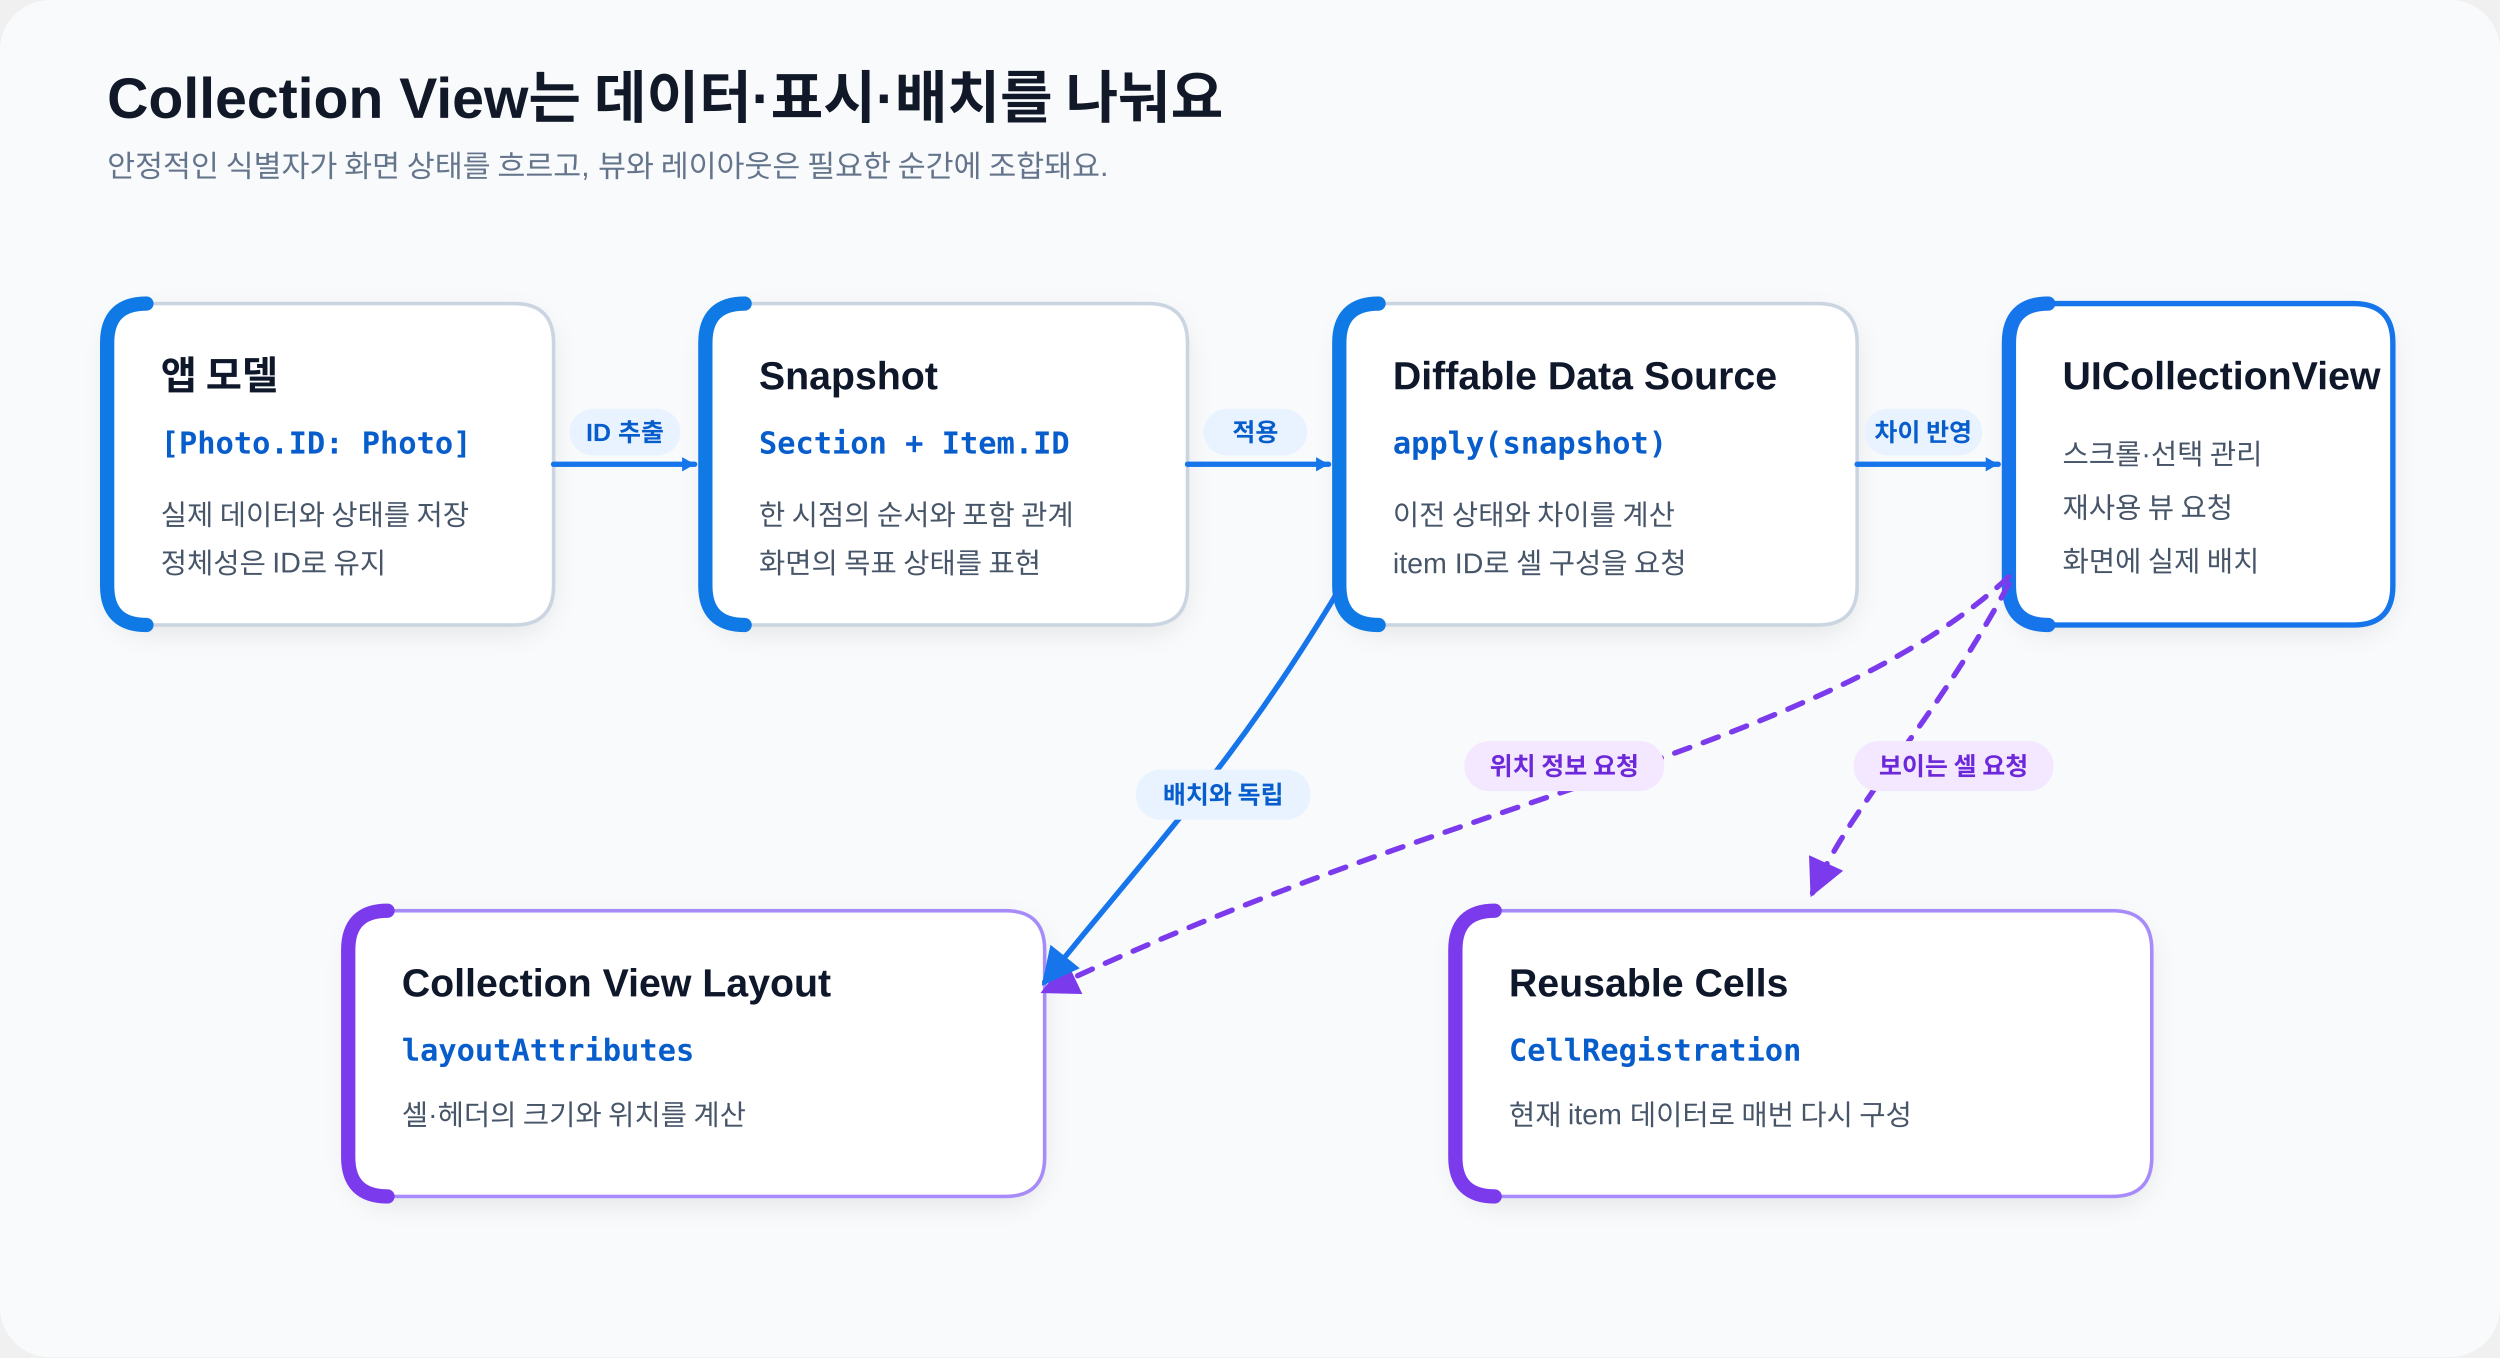
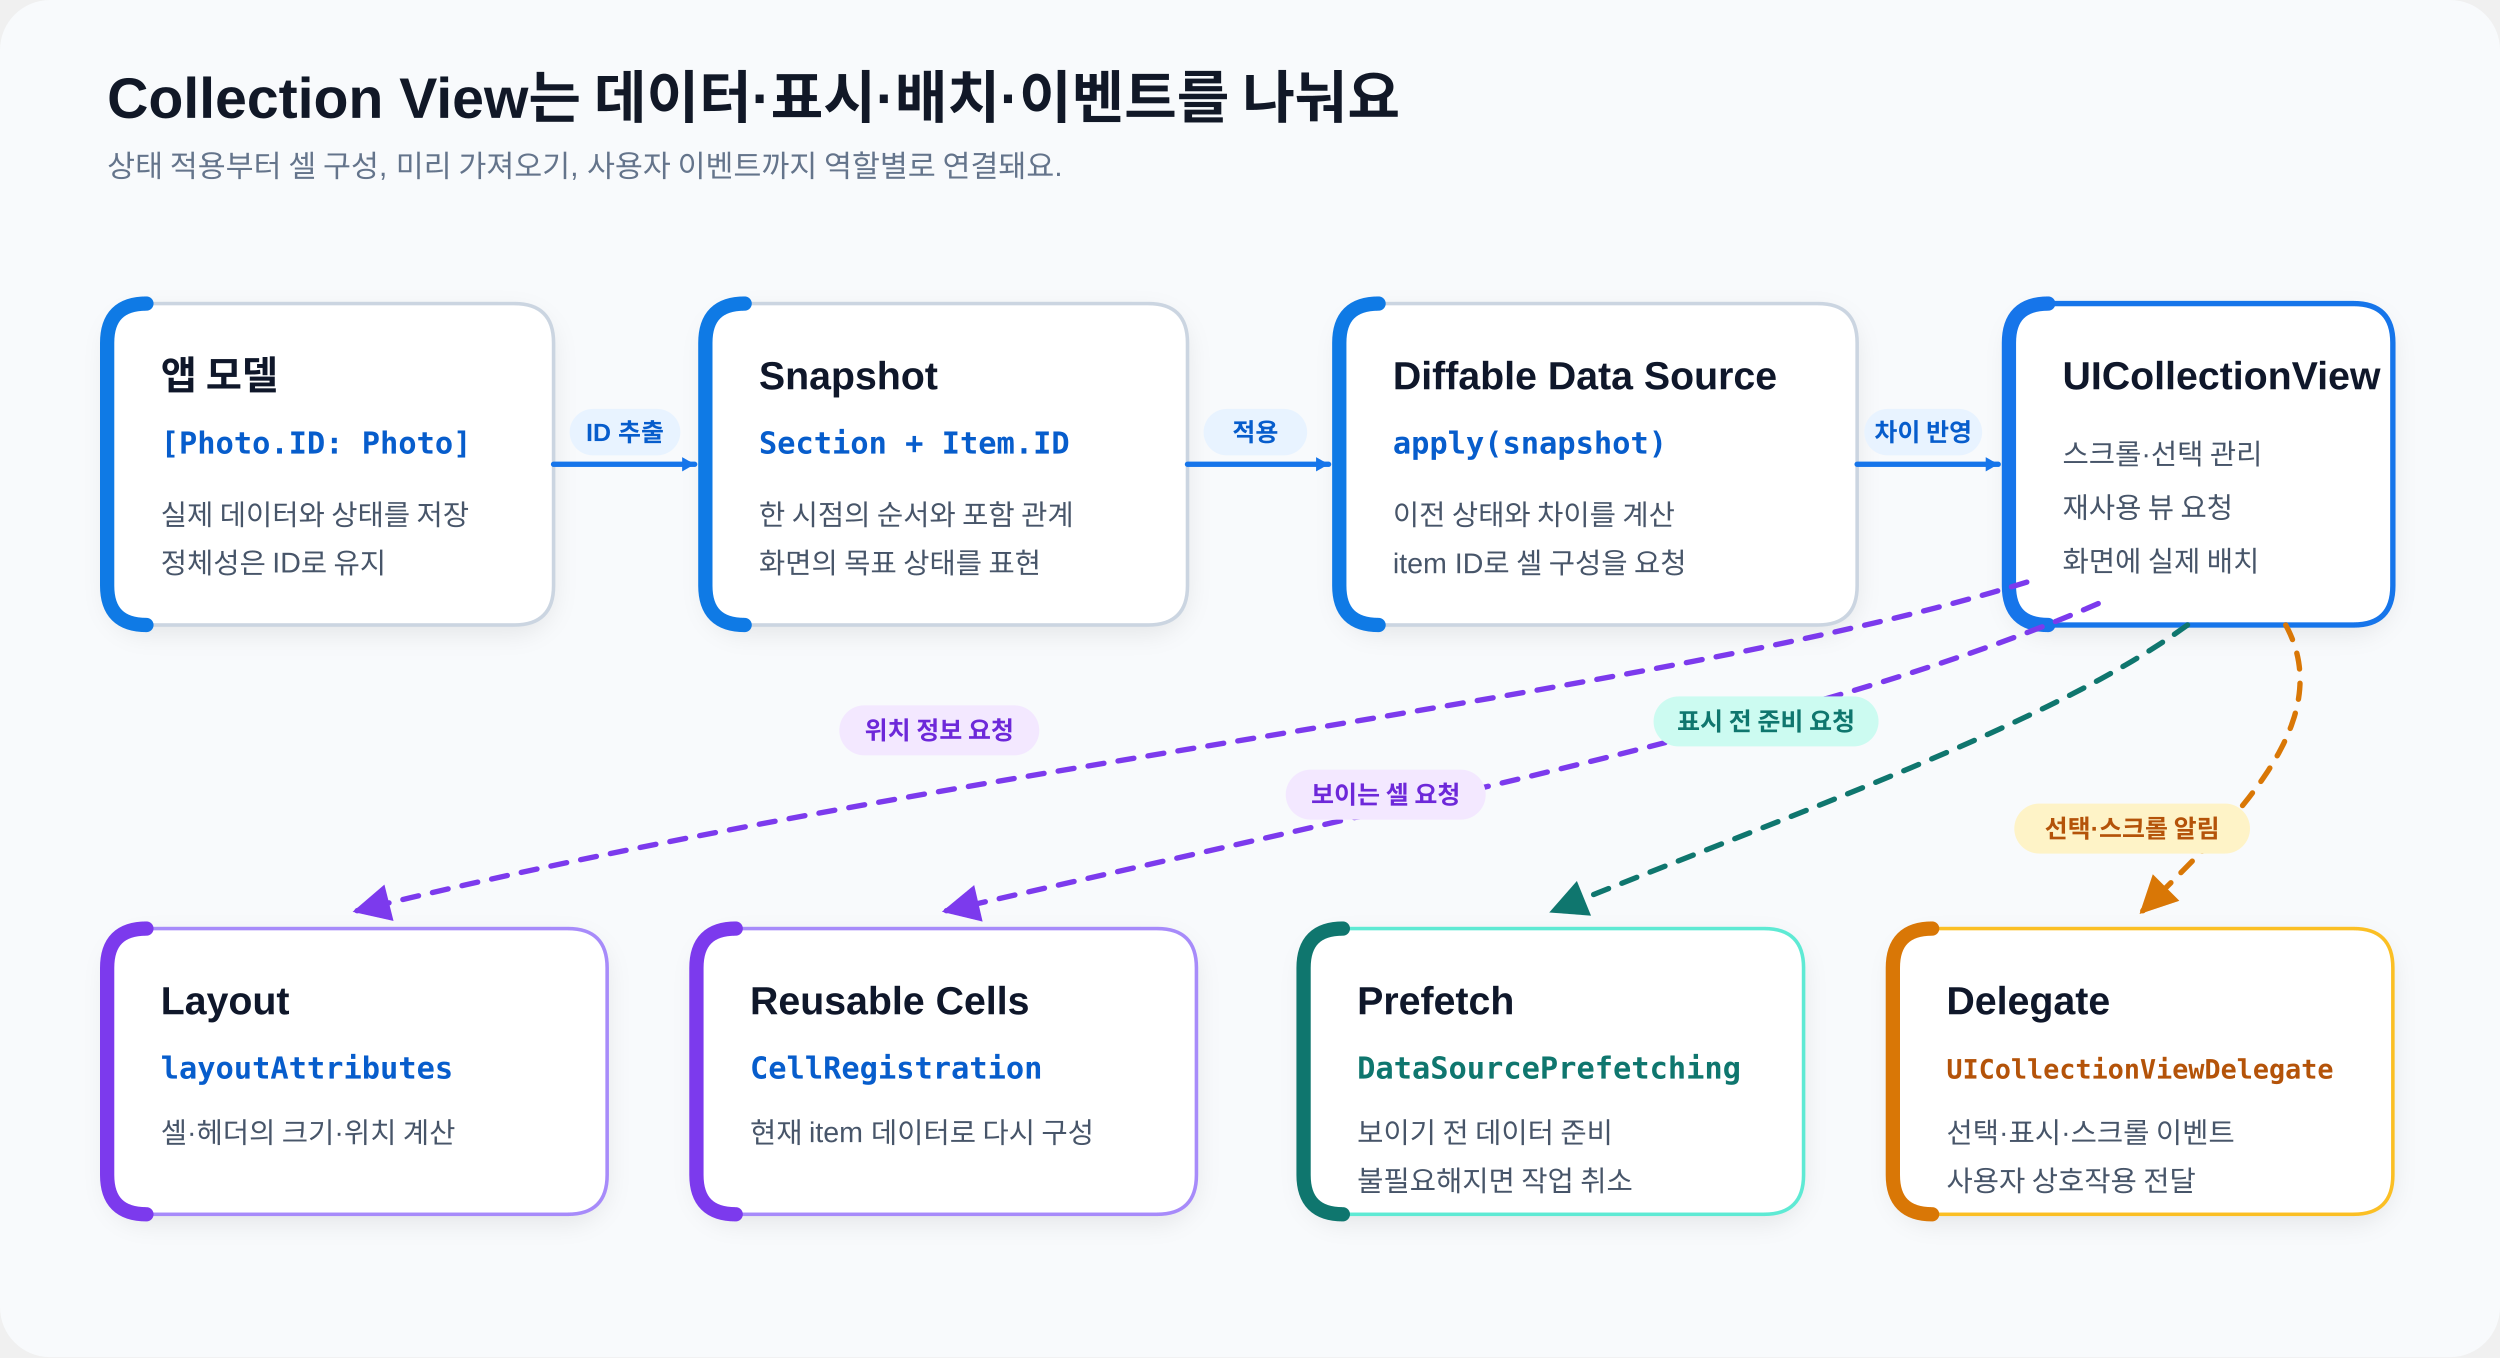
<svg xmlns="http://www.w3.org/2000/svg" width="1400" height="760" viewBox="0 0 1400 760" role="img" aria-labelledby="title description" shape-rendering="geometricPrecision" text-rendering="optimizeLegibility">
  <defs>
    <style>
      .title { font-family: "Helvetica Neue", "Apple SD Gothic Neo", Arial, sans-serif; font-size: 32px; font-weight: 700; fill: #111827; }
      .subtitle { font-family: "Helvetica Neue", "Apple SD Gothic Neo", Arial, sans-serif; font-size: 17px; font-weight: 500; fill: #64748b; }
      .box-title { font-family: "Helvetica Neue", "Apple SD Gothic Neo", Arial, sans-serif; font-size: 22px; font-weight: 700; fill: #0f172a; }
      .box-text { font-family: "Helvetica Neue", "Apple SD Gothic Neo", Arial, sans-serif; font-size: 16px; font-weight: 500; fill: #475569; }
      .code { font-family: "SFMono-Regular", Menlo, Monaco, Consolas, monospace; font-size: 17px; font-weight: 700; fill: #075dcc; }
      .label { font-family: "Helvetica Neue", "Apple SD Gothic Neo", Arial, sans-serif; font-size: 14px; font-weight: 700; fill: #075dcc; }
      .flow { fill: none; stroke: #1675ea; stroke-width: 3; stroke-linecap: round; }
      .request { fill: none; stroke: #7c3aed; stroke-width: 3; stroke-linecap: round; stroke-dasharray: 9 8; }
+       .prefetch { fill: none; stroke: #0f766e; stroke-width: 3; stroke-linecap: round; stroke-dasharray: 9 8; }
+       .delegate { fill: none; stroke: #d97706; stroke-width: 3; stroke-linecap: round; stroke-dasharray: 9 8; }
+       .code-teal { fill: #0f766e; }
+       .code-amber { fill: #b45309; font-size: 15px; }
    </style>
    <marker id="blue-arrow" viewBox="0 0 8 8" refX="7" refY="4" markerWidth="7" markerHeight="7" orient="auto">
      <path d="M0 0L8 4L0 8Z" fill="#1675ea" />
    </marker>
    <marker id="purple-arrow" viewBox="0 0 8 8" refX="7" refY="4" markerWidth="7" markerHeight="7" orient="auto">
      <path d="M0 0L8 4L0 8Z" fill="#7c3aed" />
    </marker>
+     <marker id="teal-arrow" viewBox="0 0 8 8" refX="7" refY="4" markerWidth="7" markerHeight="7" orient="auto">
+       <path d="M0 0L8 4L0 8Z" fill="#0f766e" />
+     </marker>
+     <marker id="amber-arrow" viewBox="0 0 8 8" refX="7" refY="4" markerWidth="7" markerHeight="7" orient="auto">
+       <path d="M0 0L8 4L0 8Z" fill="#d97706" />
+     </marker>
    <filter id="shadow" x="-10%" y="-10%" width="120%" height="130%">
      <feDropShadow dx="0" dy="5" stdDeviation="7" flood-color="#0f172a" flood-opacity=".08" />
    </filter>
  </defs>
  <rect width="1400" height="760" rx="28" fill="#f8fafc" />
-   <text class="title" x="60" y="66">Collection View는 데이터·표시·배치를 나눠요</text>
-   <text class="subtitle" x="60" y="99">안정적인 식별자가 화면 상태를 흐르고, 뷰와 레이아웃은 필요한 순간에 조합돼요.</text>
+   <text class="title" x="60" y="66">Collection View는 데이터·표시·배치·이벤트를 나눠요</text>
+   <text class="subtitle" x="60" y="99">상태 적용부터 셀 구성, 미리 가져오기, 사용자 이벤트까지 역할별로 연결돼요.</text>
  <g>
    <rect x="60" y="170" width="250" height="180" rx="22" fill="#ffffff" filter="url(#shadow)" />
    <rect x="60" y="170" width="250" height="180" rx="22" fill="#ffffff" />
    <path d="M82 170H288Q310 170 310 192V328Q310 350 288 350H82" fill="none" stroke="#cbd5e1" stroke-width="2" stroke-linecap="round" stroke-linejoin="round" />
    <path d="M82 170Q60 170 60 192V328Q60 350 82 350" fill="none" stroke="#0f7ae5" stroke-width="8" stroke-linecap="round" stroke-linejoin="round" />
    <text class="box-title" x="90" y="218">앱 모델</text>
    <text class="code" x="90" y="254">[Photo.ID: Photo]</text>
    <text class="box-text" x="90" y="294">실제 데이터와 상태를 저장</text>
    <text class="box-text" x="90" y="321">정체성은 ID로 유지</text>
  </g>
  <g>
    <rect x="395" y="170" width="270" height="180" rx="22" fill="#ffffff" filter="url(#shadow)" />
    <rect x="395" y="170" width="270" height="180" rx="22" fill="#ffffff" />
    <path d="M417 170H643Q665 170 665 192V328Q665 350 643 350H417" fill="none" stroke="#cbd5e1" stroke-width="2" stroke-linecap="round" stroke-linejoin="round" />
    <path d="M417 170Q395 170 395 192V328Q395 350 417 350" fill="none" stroke="#0f7ae5" stroke-width="8" stroke-linecap="round" stroke-linejoin="round" />
    <text class="box-title" x="425" y="218">Snapshot</text>
    <text class="code" x="425" y="254">Section + Item.ID</text>
    <text class="box-text" x="425" y="294">한 시점의 순서와 포함 관계</text>
    <text class="box-text" x="425" y="321">화면의 목표 상태를 표현</text>
  </g>
  <g>
    <rect x="750" y="170" width="290" height="180" rx="22" fill="#ffffff" filter="url(#shadow)" />
    <rect x="750" y="170" width="290" height="180" rx="22" fill="#ffffff" />
    <path d="M772 170H1018Q1040 170 1040 192V328Q1040 350 1018 350H772" fill="none" stroke="#cbd5e1" stroke-width="2" stroke-linecap="round" stroke-linejoin="round" />
    <path d="M772 170Q750 170 750 192V328Q750 350 772 350" fill="none" stroke="#0f7ae5" stroke-width="8" stroke-linecap="round" stroke-linejoin="round" />
    <text class="box-title" x="780" y="218">Diffable Data Source</text>
    <text class="code" x="780" y="254">apply(snapshot)</text>
    <text class="box-text" x="780" y="294">이전 상태와 차이를 계산</text>
    <text class="box-text" x="780" y="321">item ID로 셀 구성을 요청</text>
  </g>
  <g>
    <rect x="1125" y="170" width="215" height="180" rx="22" fill="#ffffff" filter="url(#shadow)" />
    <rect x="1125" y="170" width="215" height="180" rx="22" fill="#ffffff" />
    <path d="M1147 170H1318Q1340 170 1340 192V328Q1340 350 1318 350H1147" fill="none" stroke="#1675ea" stroke-width="3" stroke-linecap="round" stroke-linejoin="round" />
    <path d="M1147 170Q1125 170 1125 192V328Q1125 350 1147 350" fill="none" stroke="#1675ea" stroke-width="8" stroke-linecap="round" stroke-linejoin="round" />
    <text class="box-title" x="1155" y="218">UICollectionView</text>
    <text class="box-text" x="1155" y="260">스크롤·선택 관리</text>
    <text class="box-text" x="1155" y="290">재사용 뷰 요청</text>
    <text class="box-text" x="1155" y="320">화면에 실제 배치</text>
  </g>
  <path class="flow" d="M310 260H389" />
  <path d="M389 260L382 256V264Z" fill="#1675ea" />
  <rect x="319" y="229" width="62" height="26" rx="13" fill="#e8f3ff" />
  <text class="label" x="350" y="247" text-anchor="middle">ID 추출</text>
  <path class="flow" d="M665 260H744" />
  <path d="M744 260L737 256V264Z" fill="#1675ea" />
  <rect x="674" y="229" width="58" height="26" rx="13" fill="#e8f3ff" />
  <text class="label" x="703" y="247" text-anchor="middle">적용</text>
  <path class="flow" d="M1040 260H1119" />
  <path d="M1119 260L1112 256V264Z" fill="#1675ea" />
  <rect x="1044" y="229" width="66" height="26" rx="13" fill="#e8f3ff" />
  <text class="label" x="1077" y="247" text-anchor="middle">차이 반영</text>
  <g>
-     <rect x="195" y="510" width="390" height="160" rx="22" fill="#ffffff" filter="url(#shadow)" />
-     <rect x="195" y="510" width="390" height="160" rx="22" fill="#ffffff" />
-     <path d="M217 510H563Q585 510 585 532V648Q585 670 563 670H217" fill="none" stroke="#a78bfa" stroke-width="2" stroke-linecap="round" stroke-linejoin="round" />
-     <path d="M217 510Q195 510 195 532V648Q195 670 217 670" fill="none" stroke="#7c3aed" stroke-width="8" stroke-linecap="round" stroke-linejoin="round" />
-     <text class="box-title" x="225" y="558">Collection View Layout</text>
-     <text class="code" x="225" y="594">layoutAttributes</text>
-     <text class="box-text" x="225" y="630">셀·헤더의 크기와 위치를 계산</text>
+     <rect x="60" y="520" width="280" height="160" rx="22" fill="#ffffff" filter="url(#shadow)" />
+     <rect x="60" y="520" width="280" height="160" rx="22" fill="#ffffff" />
+     <path d="M82 520H318Q340 520 340 542V658Q340 680 318 680H82" fill="none" stroke="#a78bfa" stroke-width="2" stroke-linecap="round" stroke-linejoin="round" />
+     <path d="M82 520Q60 520 60 542V658Q60 680 82 680" fill="none" stroke="#7c3aed" stroke-width="8" stroke-linecap="round" stroke-linejoin="round" />
+     <text class="box-title" x="90" y="568">Layout</text>
+     <text class="code" x="90" y="604">layoutAttributes</text>
+     <text class="box-text" x="90" y="640">셀·헤더의 크기·위치 계산</text>
  </g>
  <g>
-     <rect x="815" y="510" width="390" height="160" rx="22" fill="#ffffff" filter="url(#shadow)" />
-     <rect x="815" y="510" width="390" height="160" rx="22" fill="#ffffff" />
-     <path d="M837 510H1183Q1205 510 1205 532V648Q1205 670 1183 670H837" fill="none" stroke="#a78bfa" stroke-width="2" stroke-linecap="round" stroke-linejoin="round" />
-     <path d="M837 510Q815 510 815 532V648Q815 670 837 670" fill="none" stroke="#7c3aed" stroke-width="8" stroke-linecap="round" stroke-linejoin="round" />
-     <text class="box-title" x="845" y="558">Reusable Cells</text>
-     <text class="code" x="845" y="594">CellRegistration</text>
-     <text class="box-text" x="845" y="630">현재 item 데이터로 매번 다시 구성</text>
+     <rect x="390" y="520" width="280" height="160" rx="22" fill="#ffffff" filter="url(#shadow)" />
+     <rect x="390" y="520" width="280" height="160" rx="22" fill="#ffffff" />
+     <path d="M412 520H648Q670 520 670 542V658Q670 680 648 680H412" fill="none" stroke="#a78bfa" stroke-width="2" stroke-linecap="round" stroke-linejoin="round" />
+     <path d="M412 520Q390 520 390 542V658Q390 680 412 680" fill="none" stroke="#7c3aed" stroke-width="8" stroke-linecap="round" stroke-linejoin="round" />
+     <text class="box-title" x="420" y="568">Reusable Cells</text>
+     <text class="code" x="420" y="604">CellRegistration</text>
+     <text class="box-text" x="420" y="640">현재 item 데이터로 다시 구성</text>
  </g>
-   <path class="request" d="M1125 323C1020 420 820 444 585 555" marker-end="url(#purple-arrow)" />
-   <rect x="820" y="415" width="112" height="28" rx="14" fill="#f3e8ff" />
-   <text x="876" y="434" text-anchor="middle" style="font-family:'Helvetica Neue','Apple SD Gothic Neo',Arial,sans-serif;font-size:14px;font-weight:700;fill:#6d28d9">위치 정보 요청</text>
-   <path class="request" d="M1125 327C1080 410 1040 445 1015 500" marker-end="url(#purple-arrow)" />
-   <rect x="1038" y="415" width="112" height="28" rx="14" fill="#f3e8ff" />
-   <text x="1094" y="434" text-anchor="middle" style="font-family:'Helvetica Neue','Apple SD Gothic Neo',Arial,sans-serif;font-size:14px;font-weight:700;fill:#6d28d9">보이는 셀 요청</text>
-   <path class="flow" d="M750 330C690 430 645 475 585 550" marker-end="url(#blue-arrow)" />
-   <rect x="636" y="431" width="98" height="28" rx="14" fill="#e8f3ff" />
-   <text class="label" x="685" y="450" text-anchor="middle">배치와 독립</text>
+   <g>
+     <rect x="730" y="520" width="280" height="160" rx="22" fill="#ffffff" filter="url(#shadow)" />
+     <rect x="730" y="520" width="280" height="160" rx="22" fill="#ffffff" />
+     <path d="M752 520H988Q1010 520 1010 542V658Q1010 680 988 680H752" fill="none" stroke="#5eead4" stroke-width="2" stroke-linecap="round" stroke-linejoin="round" />
+     <path d="M752 520Q730 520 730 542V658Q730 680 752 680" fill="none" stroke="#0f766e" stroke-width="8" stroke-linecap="round" stroke-linejoin="round" />
+     <text class="box-title" x="760" y="568">Prefetch</text>
+     <text class="code code-teal" x="760" y="604">DataSourcePrefetching</text>
+     <text class="box-text" x="760" y="640">보이기 전 데이터 준비</text>
+     <text class="box-text" x="760" y="667">불필요해지면 작업 취소</text>
+   </g>
+   <g>
+     <rect x="1060" y="520" width="280" height="160" rx="22" fill="#ffffff" filter="url(#shadow)" />
+     <rect x="1060" y="520" width="280" height="160" rx="22" fill="#ffffff" />
+     <path d="M1082 520H1318Q1340 520 1340 542V658Q1340 680 1318 680H1082" fill="none" stroke="#fbbf24" stroke-width="2" stroke-linecap="round" stroke-linejoin="round" />
+     <path d="M1082 520Q1060 520 1060 542V658Q1060 680 1082 680" fill="none" stroke="#d97706" stroke-width="8" stroke-linecap="round" stroke-linejoin="round" />
+     <text class="box-title" x="1090" y="568">Delegate</text>
+     <text class="code code-amber" x="1090" y="604">UICollectionViewDelegate</text>
+     <text class="box-text" x="1090" y="640">선택·표시·스크롤 이벤트</text>
+     <text class="box-text" x="1090" y="667">사용자 상호작용 전달</text>
+   </g>
+   <path class="request" d="M1135 326C930 390 520 430 200 510" marker-end="url(#purple-arrow)" />
+   <rect x="470" y="395" width="112" height="28" rx="14" fill="#f3e8ff" />
+   <text x="526" y="414" text-anchor="middle" style="font-family:'Helvetica Neue','Apple SD Gothic Neo',Arial,sans-serif;font-size:14px;font-weight:700;fill:#6d28d9">위치 정보 요청</text>
+   <path class="request" d="M1175 338C1035 400 790 450 530 510" marker-end="url(#purple-arrow)" />
+   <rect x="720" y="431" width="112" height="28" rx="14" fill="#f3e8ff" />
+   <text x="776" y="450" text-anchor="middle" style="font-family:'Helvetica Neue','Apple SD Gothic Neo',Arial,sans-serif;font-size:14px;font-weight:700;fill:#6d28d9">보이는 셀 요청</text>
+   <path class="prefetch" d="M1225 350C1150 405 1005 455 870 510" marker-end="url(#teal-arrow)" />
+   <rect x="926" y="390" width="126" height="28" rx="14" fill="#ccfbf1" />
+   <text x="989" y="409" text-anchor="middle" style="font-family:'Helvetica Neue','Apple SD Gothic Neo',Arial,sans-serif;font-size:14px;font-weight:700;fill:#0f766e">표시 전 준비 요청</text>
+   <path class="delegate" d="M1280 350C1310 405 1250 460 1200 510" marker-end="url(#amber-arrow)" />
+   <rect x="1128" y="450" width="132" height="28" rx="14" fill="#fef3c7" />
+   <text x="1194" y="469" text-anchor="middle" style="font-family:'Helvetica Neue','Apple SD Gothic Neo',Arial,sans-serif;font-size:14px;font-weight:700;fill:#b45309">선택·스크롤 알림</text>
</svg>
